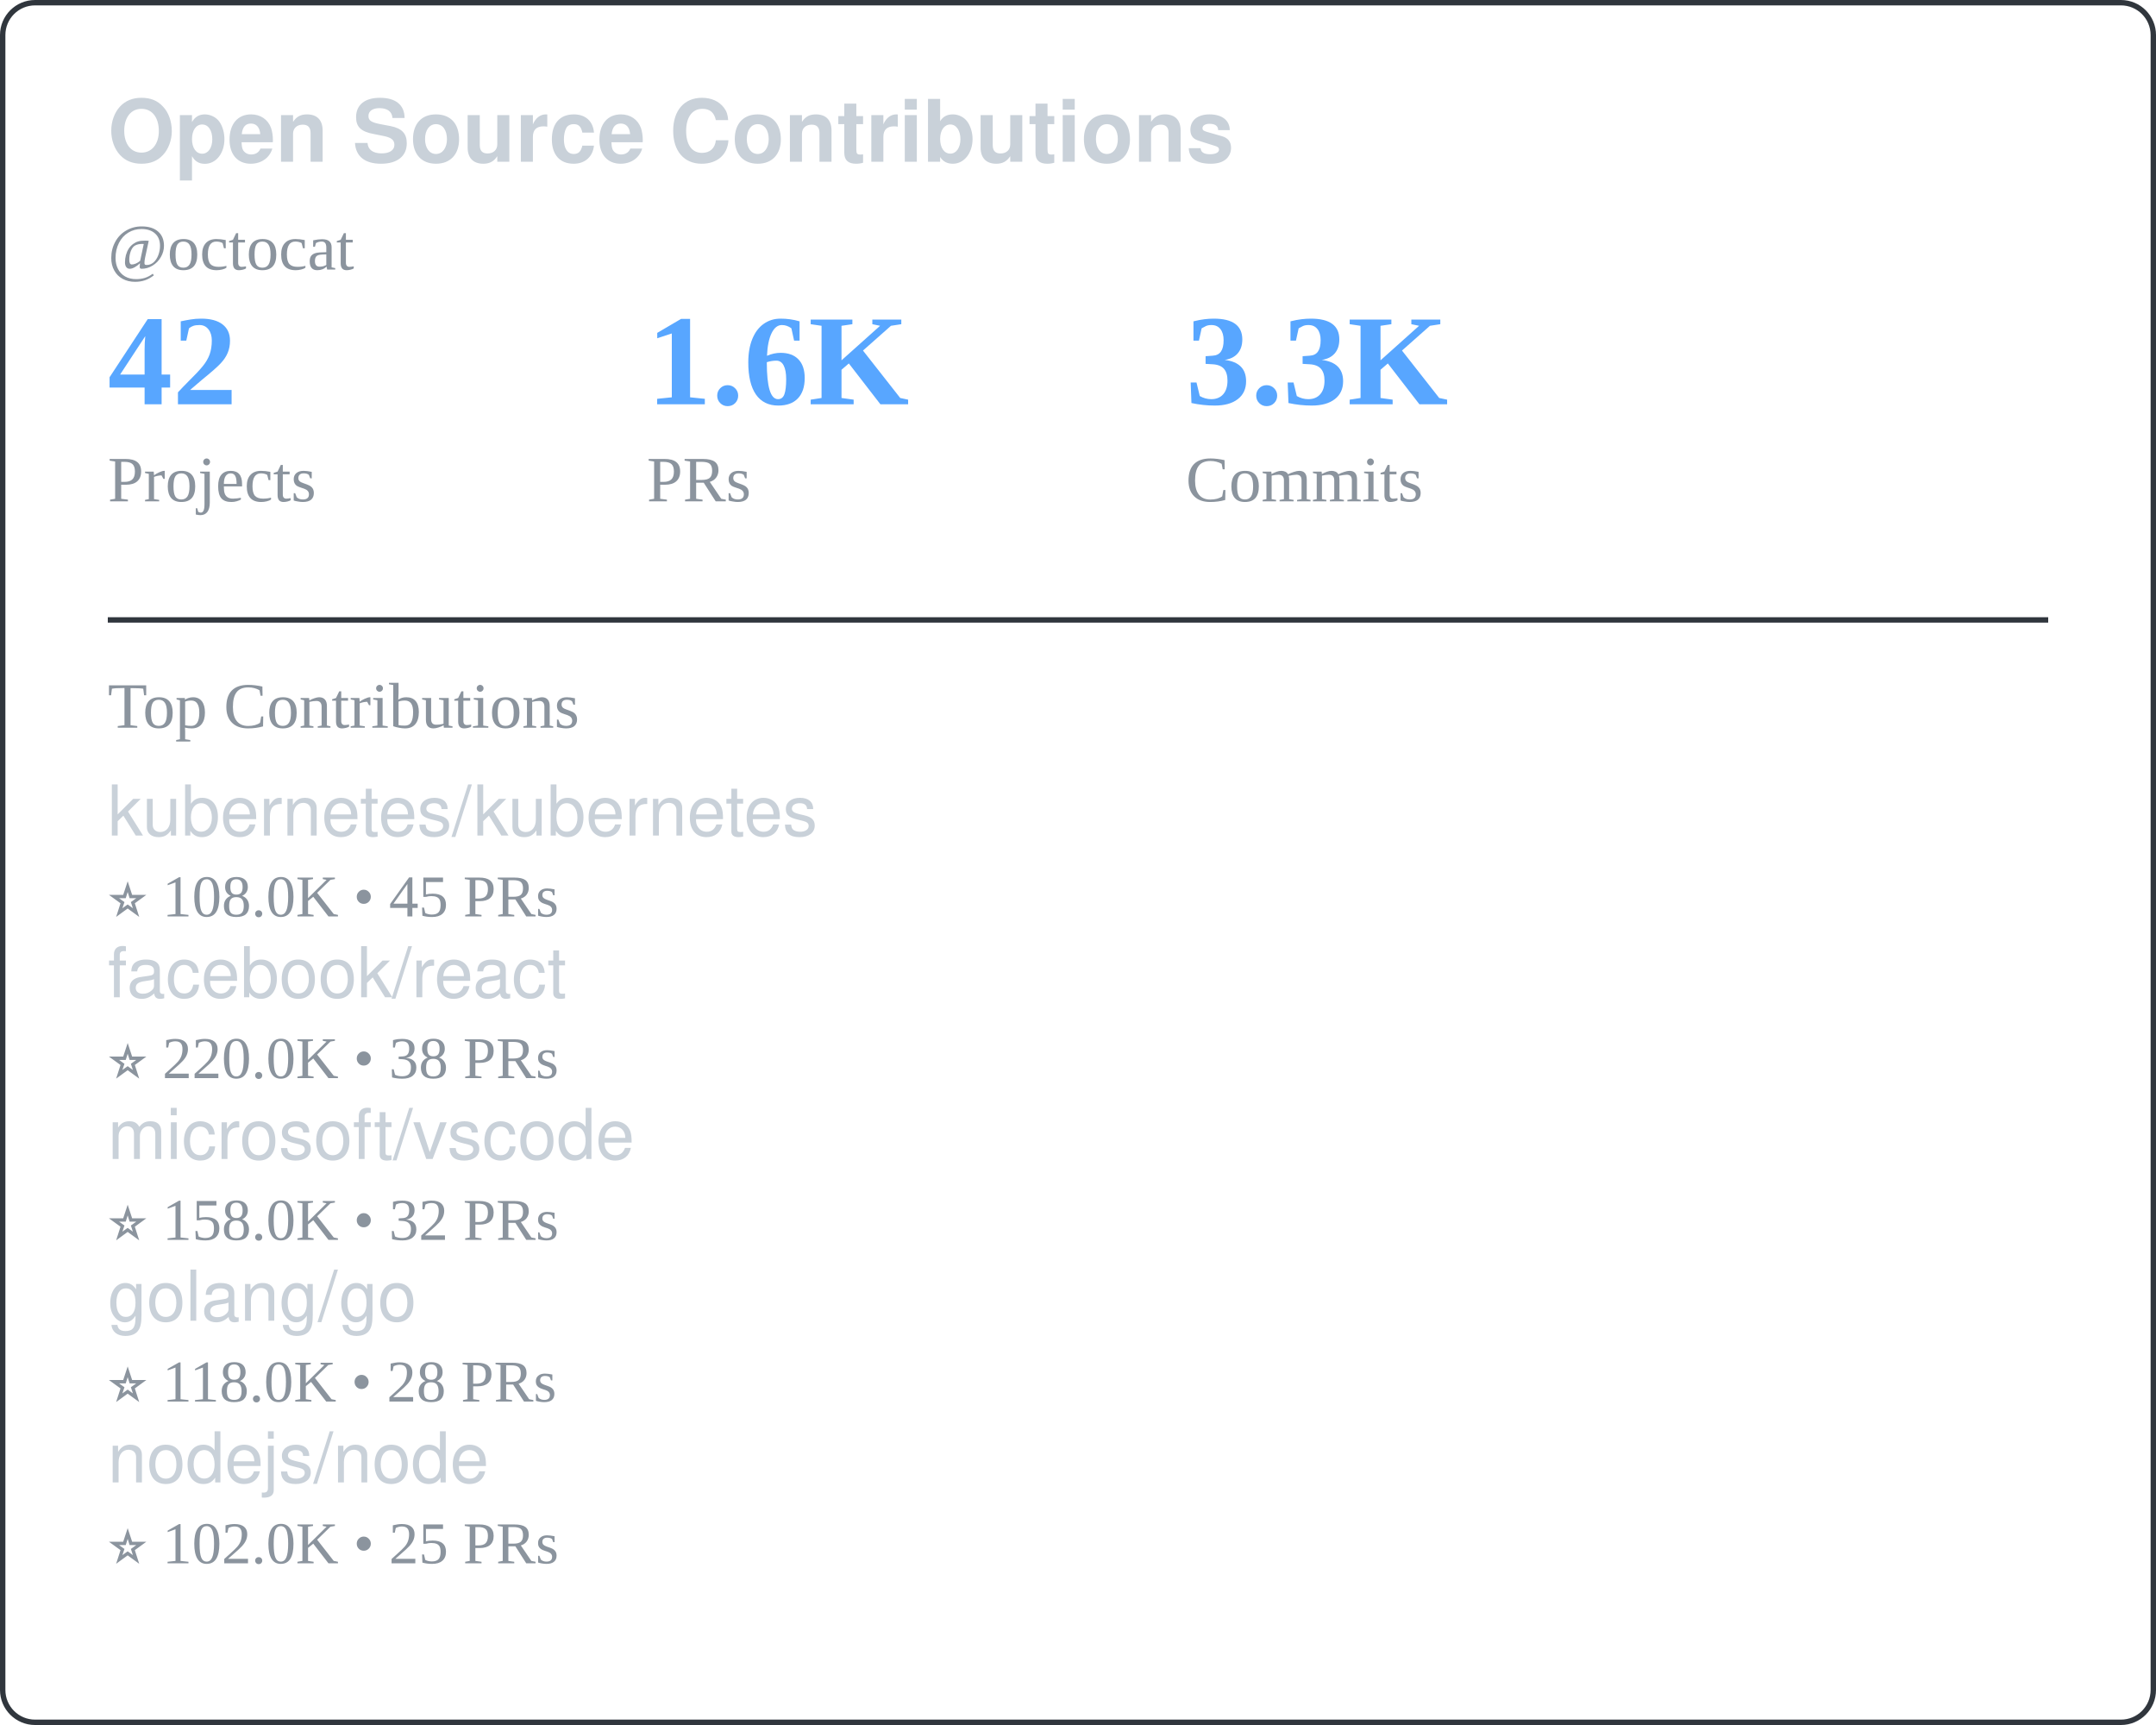
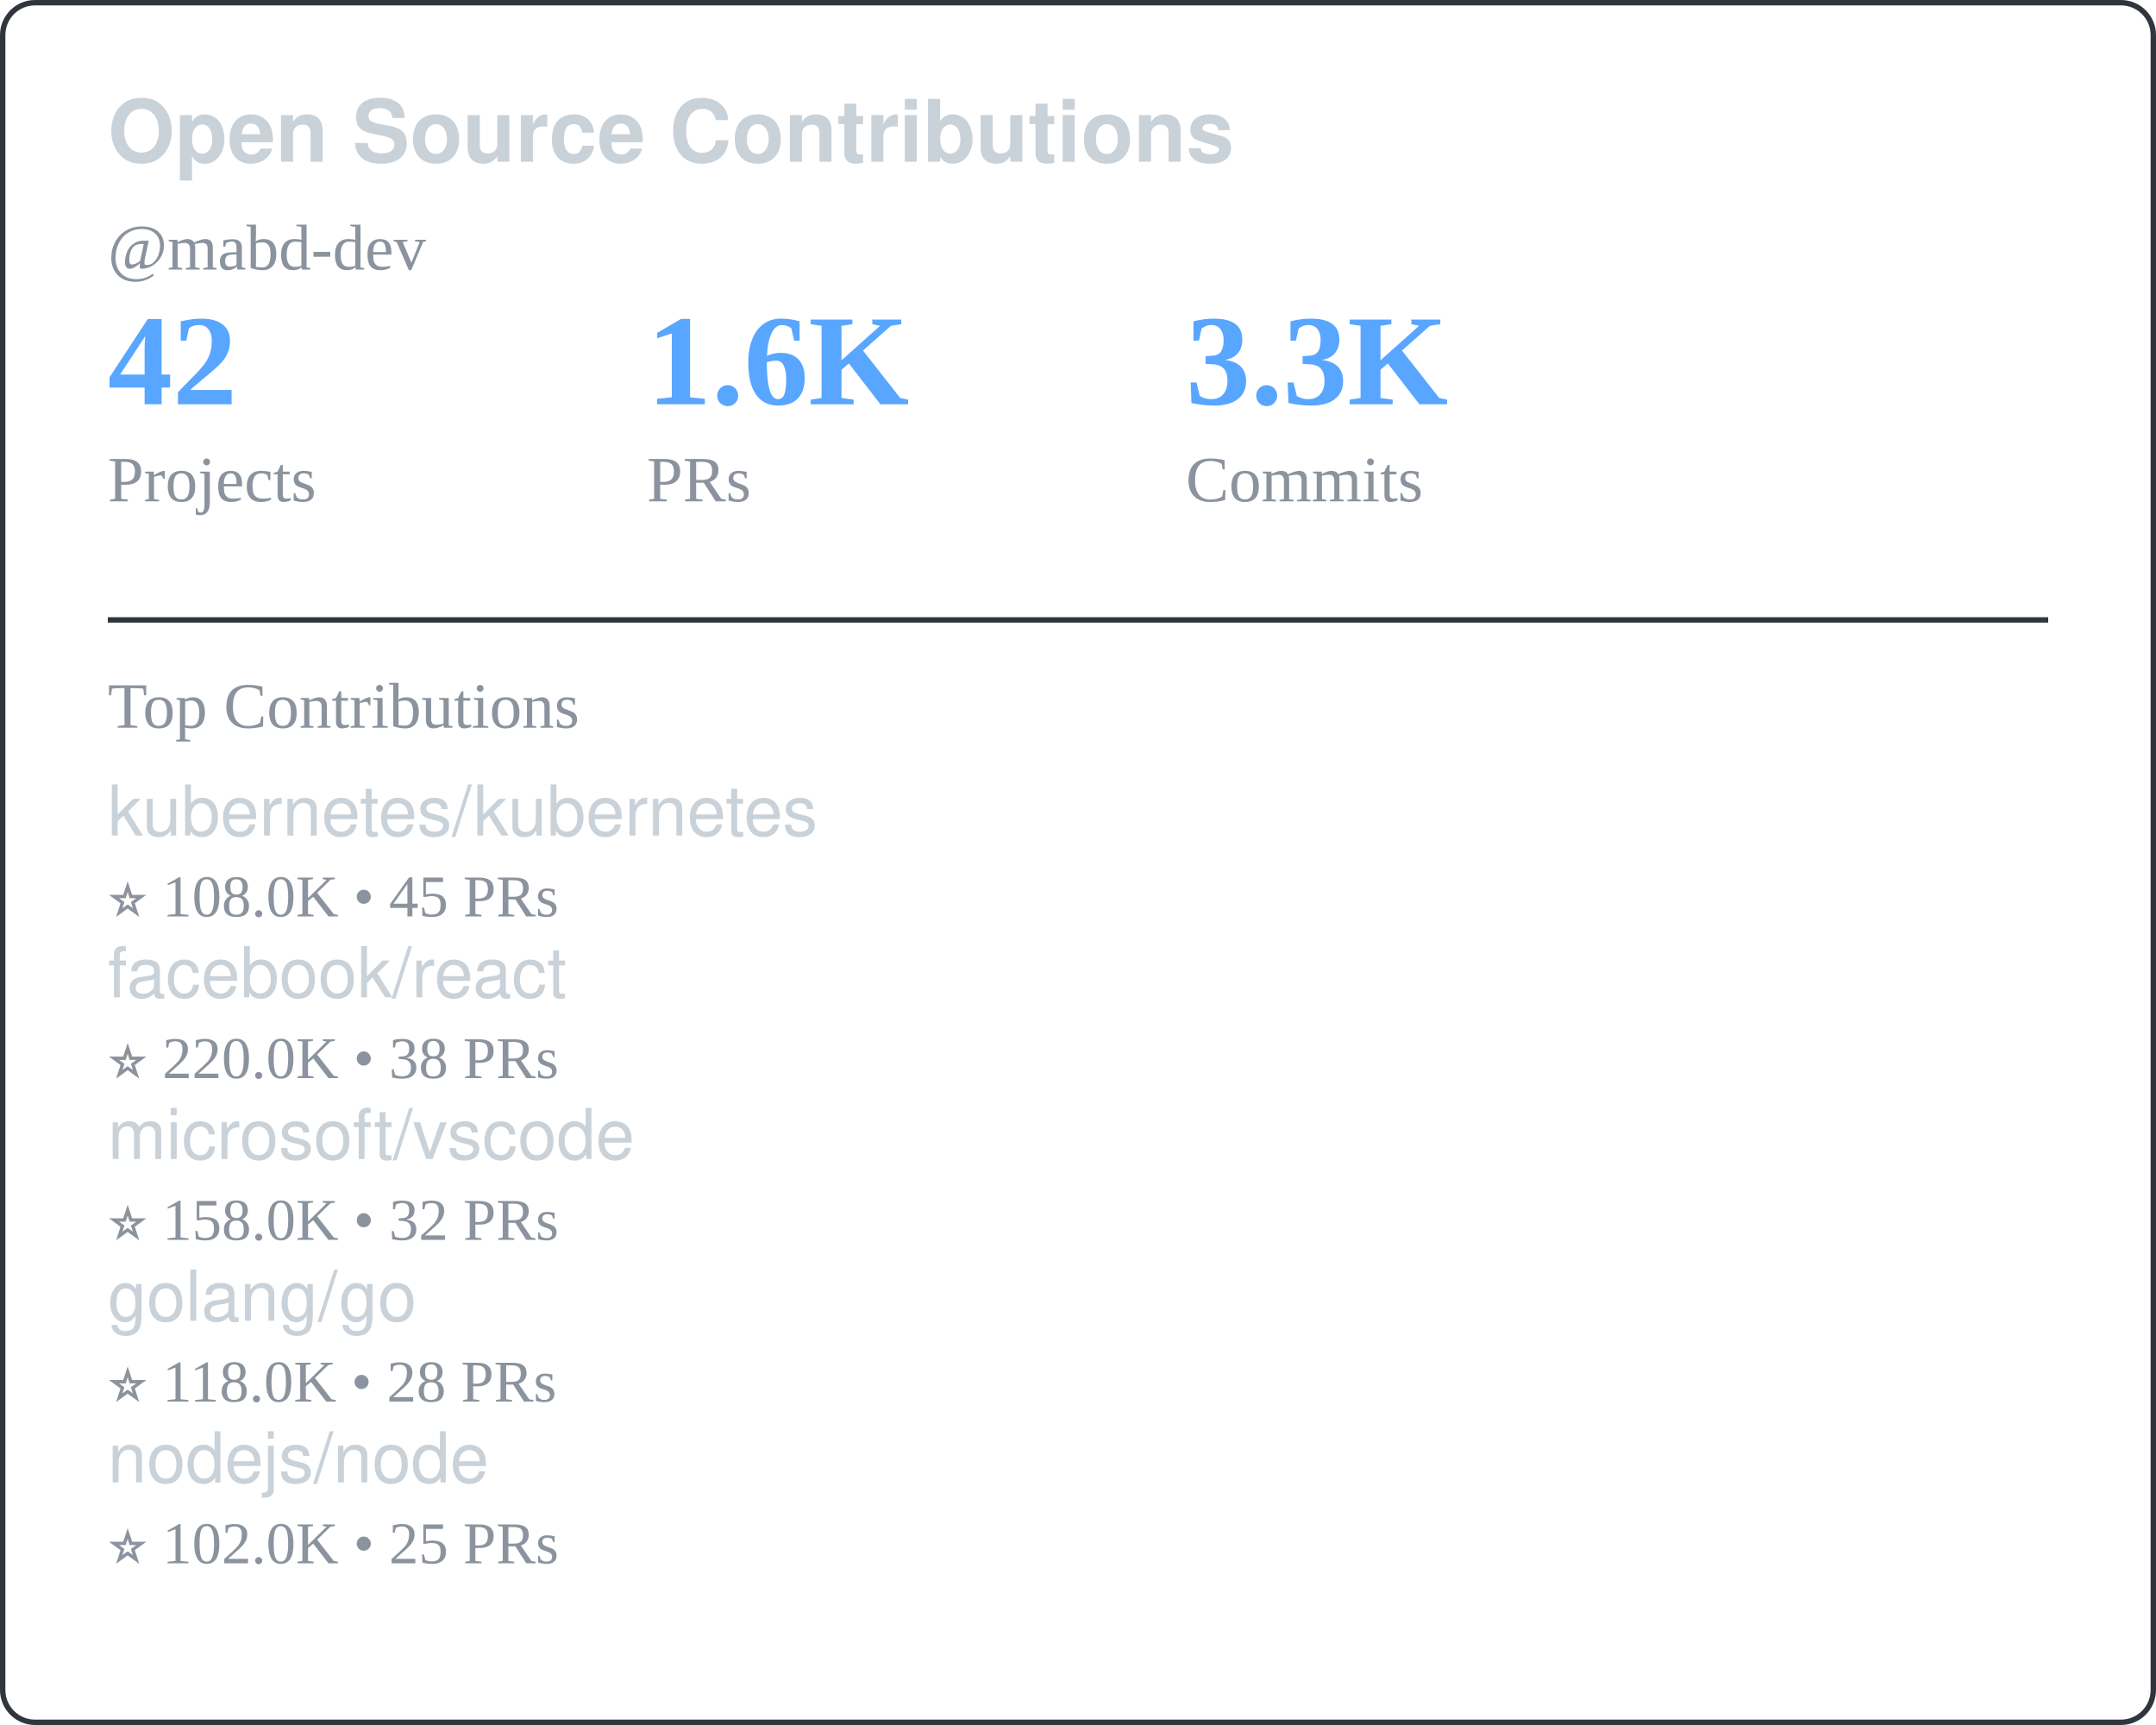
<svg xmlns="http://www.w3.org/2000/svg" width="400" height="320">
  <defs>
    <style>
      .bg { fill: #0d1117; }
      .border { stroke: #30363d; stroke-width: 1; fill: none; }
      .text { fill: #c9d1d9; font-family: -apple-system, BlinkMacSystemFont, 'Segoe UI', Helvetica, Arial, sans-serif; }
      .title { font-size: 16px; font-weight: 600; }
      .value { font-size: 24px; font-weight: 700; fill: #58a6ff; }
      .label { font-size: 12px; fill: #8b949e; }
      .repo-name { font-size: 13px; font-weight: 500; }
      .repo-stat { font-size: 11px; fill: #8b949e; }
      .divider { stroke: #30363d; stroke-width: 1; }
    </style>
  </defs>
  <rect class="bg border" x="0.5" y="0.5" width="399" height="319" rx="6" />
  <text class="text title" x="20" y="30">Open Source Contributions</text>
-   <text class="label" x="20" y="50">@octocat</text>
+   <text class="label" x="20" y="50">@mabd-dev</text>
  <g transform="translate(20, 75)">
    <text class="value" x="0" y="0">42</text>
    <text class="label" x="0" y="18">Projects</text>
  </g>
  <g transform="translate(120, 75)">
    <text class="value" x="0" y="0">1.6K</text>
    <text class="label" x="0" y="18">PRs</text>
  </g>
  <g transform="translate(220, 75)">
    <text class="value" x="0" y="0">3.3K</text>
    <text class="label" x="0" y="18">Commits</text>
  </g>
  <line class="divider" x1="20" y1="115" x2="380" y2="115" />
  <text class="label" x="20" y="135">Top Contributions</text>
  <g transform="translate(20, 155)">
    <text class="text repo-name" x="0" y="0">kubernetes/kubernetes</text>
    <text class="repo-stat" x="0" y="15">⭐ 108.0K  •  45 PRs</text>
  </g>
  <g transform="translate(20, 185)">
    <text class="text repo-name" x="0" y="0">facebook/react</text>
    <text class="repo-stat" x="0" y="15">⭐ 220.0K  •  38 PRs</text>
  </g>
  <g transform="translate(20, 215)">
    <text class="text repo-name" x="0" y="0">microsoft/vscode</text>
    <text class="repo-stat" x="0" y="15">⭐ 158.0K  •  32 PRs</text>
  </g>
  <g transform="translate(20, 245)">
    <text class="text repo-name" x="0" y="0">golang/go</text>
    <text class="repo-stat" x="0" y="15">⭐ 118.0K  •  28 PRs</text>
  </g>
  <g transform="translate(20, 275)">
    <text class="text repo-name" x="0" y="0">nodejs/node</text>
    <text class="repo-stat" x="0" y="15">⭐ 102.0K  •  25 PRs</text>
  </g>
</svg>
